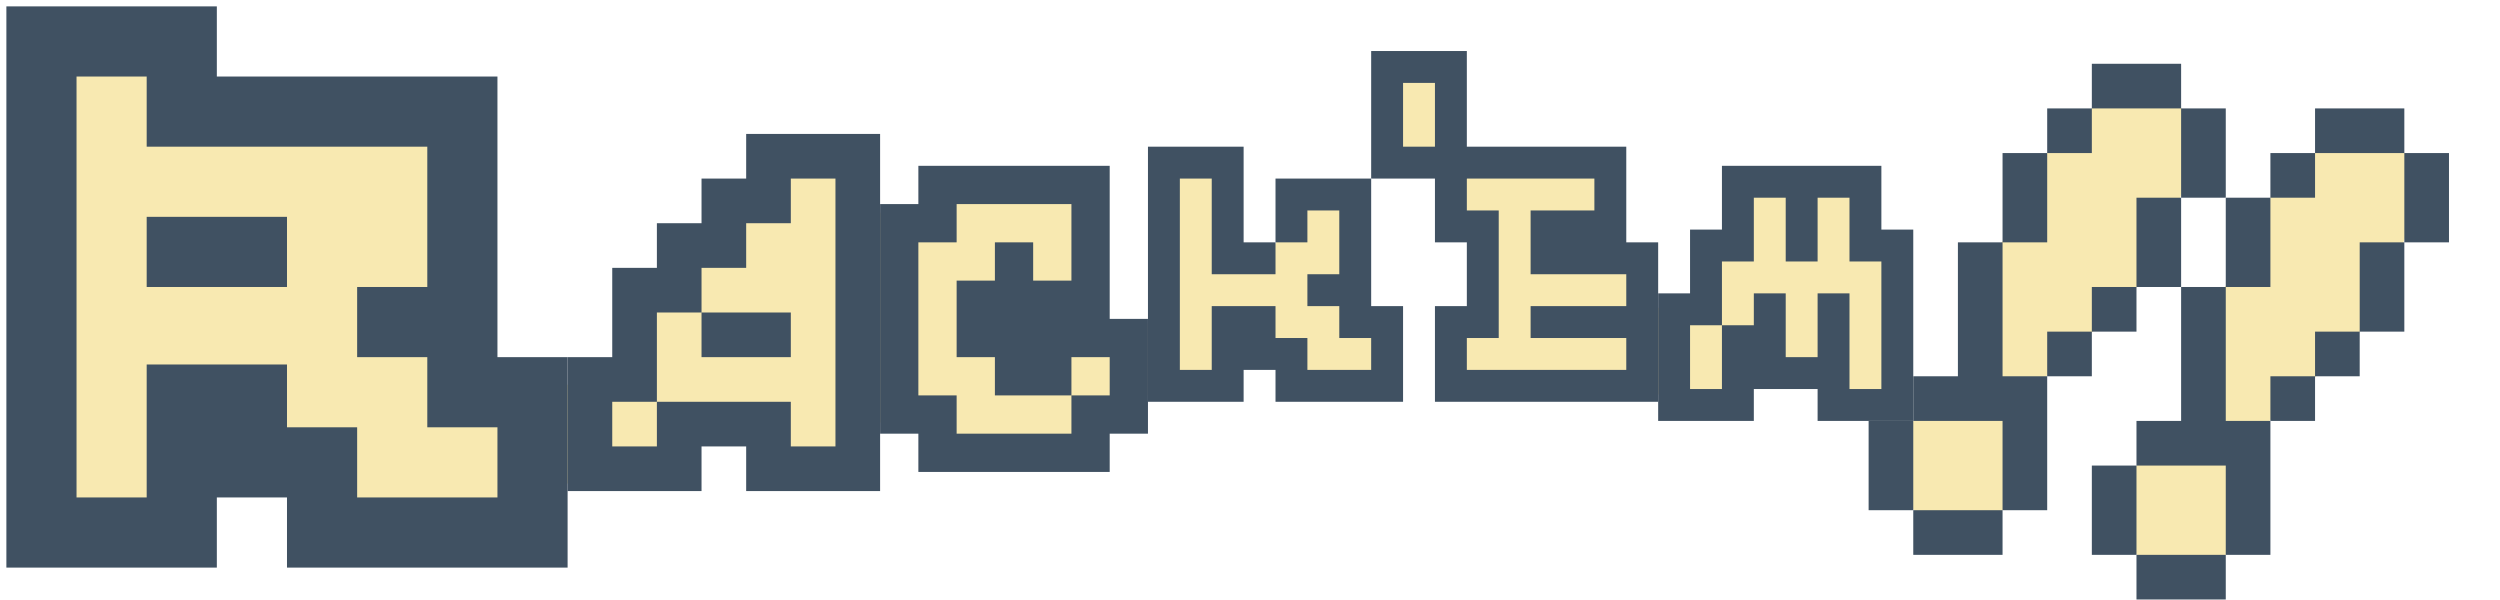
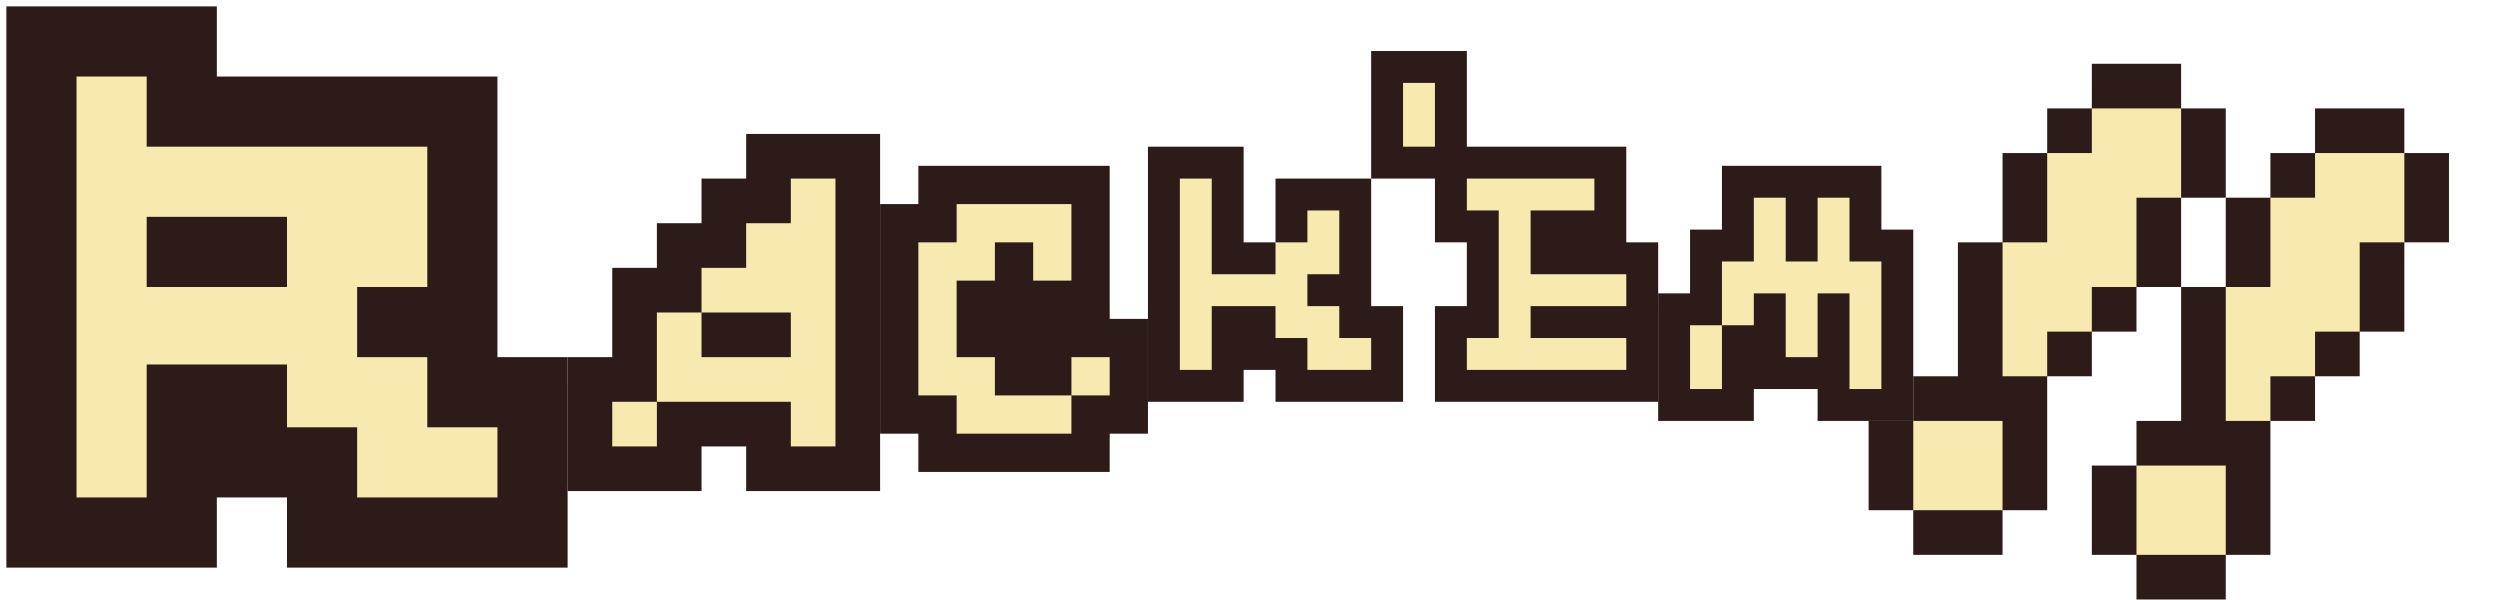
<svg xmlns="http://www.w3.org/2000/svg" width="392px" height="94px" viewBox="0 0 392 94" version="1.1">
  <description>Created with Sketch (http://www.bohemiancoding.com/sketch)</description>
  <defs />
  <g id="Page-1" stroke="none" stroke-width="1" fill="none" fill-rule="evenodd">
    <path d="M4.99,7.99 L29.453,6.744 L34.051,17.928 L72.678,18.174 L75.402,61.143 L101.984,59.525 L102.484,46.617 L124.646,25.367 L134.077,25.367 L139.652,36.551 L146.314,33.754 L151.463,28.719 L172.574,29.092 L171.947,51.193 L183.131,50.449 L183.131,24.994 L193.834,25.367 L193.707,40.766 L198.436,40.766 L204.219,31.284 L211.056,31.284 L215.232,50.801 L218.367,56.028 L217.313,61.143 L205.331,61.143 L195.717,54.016 L191.304,59.525 L173.584,63.336 L170.105,68.443 L148.994,70.934 L141.059,63.336 L136.213,68.07 L136.213,74.529 L124.646,74.529 L118.932,68.07 L108.377,68.07 L107.631,75.168 L86.146,75.912 L81.922,84.852 L53.361,85.096 L41.953,70.934 L28.418,81.744 L8.18,82.244 L4.99,7.99 Z" id="Path-3" fill="#F8E9B1" />
    <path d="M217.793,11 L218.783,24.994 L229.104,24.994 L229.104,33.699 L234.445,38.307 L234.818,51.203 L227.967,52.076 L227.711,60.732 L271.684,62.26 L276.775,56.817 L286.492,59.68 L289.491,63.526 L298.793,62.26 L297.249,40.244 L292.339,38.148 L292.339,29.08 L283.268,29.08 L273.51,29.08 L273.51,38.148 L267.731,40.244 L267.731,46.832 L258.293,48.59 L254.676,40.244 L251.089,25.209 L234.299,25.209 L228.468,23.469 L227.711,11 L217.793,11 Z" id="Path-4" fill="#F8E9B1" />
    <g id="!" transform="translate(293, 10)">
      <path d="M45.512,3.571 L52.745,10.557 L48.486,21.951 L40.508,38.027 L33.522,43.212 L24.954,51.938 L22.719,68.392 L18.279,72.462 L9.492,72.494 L4.621,67.37 L4.53,58.238 L10.801,52.68 L17.909,48.426 L17.97,30.892 L24.52,24.276 L28.96,11.238 L38.644,4.38 L45.512,3.571 Z" id="Path-1" fill="#F8E9B1" />
-       <path d="M0,56 L0,63 L7,63 L7,56 L0,56 Z M0,63 L0,70 L7,70 L7,63 L0,63 Z M7,70 L7,77 L14,77 L14,70 L7,70 Z M14,70 L14,77 L21,77 L21,70 L14,70 Z M21,63 L21,70 L28,70 L28,63 L21,63 Z M21,56 L21,63 L28,63 L28,56 L21,56 Z M7,49 L7,56 L14,56 L14,49 L7,49 Z M14,49 L14,56 L21,56 L21,49 L14,49 Z M21,49 L21,56 L28,56 L28,49 L21,49 Z M14,42 L14,49 L21,49 L21,42 L14,42 Z M14,35 L14,42 L21,42 L21,35 L14,35 Z M14,28 L14,35 L21,35 L21,28 L14,28 Z M21,21 L21,28 L28,28 L28,21 L21,21 Z M21,14 L21,21 L28,21 L28,14 L21,14 Z M28,7 L28,14 L35,14 L35,7 L28,7 Z M35,0 L35,7 L42,7 L42,0 L35,0 Z M42,0 L42,7 L49,7 L49,0 L42,0 Z M49,7 L49,14 L56,14 L56,7 L49,7 Z M49,14 L49,21 L56,21 L56,14 L49,14 Z M42,21 L42,28 L49,28 L49,21 L42,21 Z M42,28 L42,35 L49,35 L49,28 L42,28 Z M35,35 L35,42 L42,42 L42,35 L35,35 Z M28,42 L28,49 L35,49 L35,42 L28,42 Z" id="Rectangle-1" fill="#405162" />
+       <path d="M0,56 L0,63 L7,63 L7,56 L0,56 Z M0,63 L0,70 L7,70 L7,63 L0,63 Z M7,70 L7,77 L14,77 L14,70 L7,70 Z M14,70 L14,77 L21,77 L21,70 L14,70 Z M21,63 L21,70 L28,70 L28,63 L21,63 Z M21,56 L21,63 L28,63 L28,56 L21,56 Z M7,49 L7,56 L14,56 L14,49 L7,49 Z M14,49 L14,56 L21,56 L21,49 L14,49 Z M21,49 L21,56 L28,56 L28,49 L21,49 Z M14,42 L14,49 L21,49 L21,42 L14,42 Z M14,35 L14,42 L21,42 L21,35 L14,35 Z M14,28 L14,35 L21,35 L21,28 L14,28 Z M21,21 L21,28 L28,28 L28,21 L21,21 Z M21,14 L21,21 L28,21 L28,14 L21,14 Z M28,7 L28,14 L35,14 L35,7 L28,7 Z M35,0 L35,7 L42,7 L42,0 L35,0 Z M42,0 L42,7 L49,7 L49,0 L42,0 Z M49,7 L49,14 L56,14 L56,7 L49,7 Z M49,14 L49,21 L56,21 L56,14 L49,14 Z M42,21 L42,28 L49,28 L49,21 L42,21 Z M42,28 L42,35 L49,35 L49,28 L42,28 Z M35,35 L35,42 L42,42 L42,35 L35,35 Z M28,42 L28,49 L35,49 L35,42 L28,42 Z" id="Rectangle-1" fill="#2D1B19" />
    </g>
    <g id="!" transform="translate(328, 17)">
      <path d="M45.512,3.571 L52.745,10.557 L48.486,21.951 L40.508,38.027 L33.522,43.212 L24.954,51.938 L22.719,68.392 L18.279,72.462 L9.492,72.494 L4.621,67.37 L4.53,58.238 L10.801,52.68 L17.909,48.426 L17.97,30.892 L24.52,24.276 L28.96,11.238 L38.644,4.38 L45.512,3.571 Z" id="Path-1" fill="#F8E9B1" />
-       <path d="M0,56 L0,63 L7,63 L7,56 L0,56 Z M0,63 L0,70 L7,70 L7,63 L0,63 Z M7,70 L7,77 L14,77 L14,70 L7,70 Z M14,70 L14,77 L21,77 L21,70 L14,70 Z M21,63 L21,70 L28,70 L28,63 L21,63 Z M21,56 L21,63 L28,63 L28,56 L21,56 Z M7,49 L7,56 L14,56 L14,49 L7,49 Z M14,49 L14,56 L21,56 L21,49 L14,49 Z M21,49 L21,56 L28,56 L28,49 L21,49 Z M14,42 L14,49 L21,49 L21,42 L14,42 Z M14,35 L14,42 L21,42 L21,35 L14,35 Z M14,28 L14,35 L21,35 L21,28 L14,28 Z M21,21 L21,28 L28,28 L28,21 L21,21 Z M21,14 L21,21 L28,21 L28,14 L21,14 Z M28,7 L28,14 L35,14 L35,7 L28,7 Z M35,0 L35,7 L42,7 L42,0 L35,0 Z M42,0 L42,7 L49,7 L49,0 L42,0 Z M49,7 L49,14 L56,14 L56,7 L49,7 Z M49,14 L49,21 L56,21 L56,14 L49,14 Z M42,21 L42,28 L49,28 L49,21 L42,21 Z M42,28 L42,35 L49,35 L49,28 L42,28 Z M35,35 L35,42 L42,42 L42,35 L35,35 Z M28,42 L28,49 L35,49 L35,42 L28,42 Z" id="Rectangle-1" fill="#405162" />
+       <path d="M0,56 L0,63 L7,63 L7,56 L0,56 Z M0,63 L0,70 L7,70 L7,63 L0,63 Z M7,70 L7,77 L14,77 L14,70 L7,70 Z M14,70 L14,77 L21,77 L21,70 L14,70 Z M21,63 L21,70 L28,70 L28,63 L21,63 Z M21,56 L21,63 L28,63 L28,56 L21,56 Z M7,49 L7,56 L14,56 L14,49 L7,49 Z M14,49 L14,56 L21,56 L21,49 L14,49 Z M21,49 L21,56 L28,56 L28,49 L21,49 Z M14,42 L14,49 L21,49 L21,42 L14,42 Z M14,35 L14,42 L21,42 L21,35 L14,35 Z M14,28 L14,35 L21,35 L21,28 L14,28 Z M21,21 L21,28 L28,28 L28,21 L21,21 Z M21,14 L21,21 L28,21 L28,14 L21,14 Z M28,7 L28,14 L35,14 L35,7 L28,7 Z M35,0 L35,7 L42,7 L42,0 L35,0 Z M42,0 L42,7 L49,7 L49,0 L42,0 Z M49,7 L49,14 L56,14 L56,7 L49,7 Z M49,14 L49,21 L56,21 L56,14 L49,14 Z M42,21 L42,28 L49,28 L49,21 L42,21 Z M42,28 L42,35 L49,35 L49,28 L42,28 Z M35,35 L35,42 L42,42 L42,35 L35,35 Z M28,42 L28,49 L35,49 L35,42 L28,42 Z" id="Rectangle-1" fill="#2D1B19" />
    </g>
-     <path d="M270,26 L270,31 L275,31 L275,26 L270,26 Z M275,26 L275,31 L280,31 L280,26 L275,26 Z M280,26 L280,31 L285,31 L285,26 L280,26 Z M280,31 L280,36 L285,36 L285,31 L280,31 Z M280,36 L280,41 L285,41 L285,36 L280,36 Z M285,26 L285,31 L290,31 L290,26 L285,26 Z M290,26 L290,31 L295,31 L295,26 L290,26 Z M290,31 L290,36 L295,36 L295,31 L290,31 Z M290,36 L290,41 L295,41 L295,36 L290,36 Z M295,36 L295,41 L300,41 L300,36 L295,36 Z M295,41 L295,46 L300,46 L300,41 L295,41 Z M270,31 L270,36 L275,36 L275,31 L270,31 Z M270,36 L270,41 L275,41 L275,36 L270,36 Z M265,36 L265,41 L270,41 L270,36 L265,36 Z M265,41 L265,46 L270,46 L270,41 L265,41 Z M265,46 L265,51 L270,51 L270,46 L265,46 Z M260,46 L260,51 L265,51 L265,46 L260,46 Z M260,51 L260,56 L265,56 L265,51 L260,51 Z M260,56 L260,61 L265,61 L265,56 L260,56 Z M260,61 L260,66 L265,66 L265,61 L260,61 Z M265,61 L265,66 L270,66 L270,61 L265,61 Z M270,61 L270,66 L275,66 L275,61 L270,61 Z M270,56 L270,61 L275,61 L275,56 L270,56 Z M270,51 L270,56 L275,56 L275,51 L270,51 Z M275,51 L275,56 L280,56 L280,51 L275,51 Z M275,46 L275,51 L280,51 L280,46 L275,46 Z M275,56 L275,61 L280,61 L280,56 L275,56 Z M280,56 L280,61 L285,61 L285,56 L280,56 Z M285,56 L285,61 L290,61 L290,56 L285,56 Z M285,51 L285,56 L290,56 L290,51 L285,51 Z M285,46 L285,51 L290,51 L290,46 L285,46 Z M285,61 L285,66 L290,66 L290,61 L285,61 Z M290,61 L290,66 L295,66 L295,61 L290,61 Z M295,61 L295,66 L300,66 L300,61 L295,61 Z M295,56 L295,61 L300,61 L300,56 L295,56 Z M295,51 L295,56 L300,56 L300,51 L295,51 Z M295,46 L295,51 L300,51 L300,46 L295,46 Z" id="M" fill="#405162" />
-     <path d="M225,23 L225,28 L230,28 L230,23 L225,23 Z M225,28 L225,33 L230,33 L230,28 L225,28 Z M225,33 L225,38 L230,38 L230,33 L225,33 Z M230,33 L230,38 L235,38 L235,33 L230,33 Z M230,23 L230,28 L235,28 L235,23 L230,23 Z M235,23 L235,28 L240,28 L240,23 L235,23 Z M230,43 L230,48 L235,48 L235,43 L230,43 Z M230,48 L230,53 L235,53 L235,48 L230,48 Z M225,48 L225,53 L230,53 L230,48 L225,48 Z M225,53 L225,58 L230,58 L230,53 L225,53 Z M225,58 L225,63 L230,63 L230,58 L225,58 Z M230,58 L230,63 L235,63 L235,58 L230,58 Z M235,58 L235,63 L240,63 L240,58 L235,58 Z M240,48 L240,53 L245,53 L245,48 L240,48 Z M245,48 L245,53 L250,53 L250,48 L245,48 Z M250,48 L250,53 L255,53 L255,48 L250,48 Z M255,48 L255,53 L260,53 L260,48 L255,48 Z M255,43 L255,48 L260,48 L260,43 L255,43 Z M255,38 L255,43 L260,43 L260,38 L255,38 Z M250,38 L250,43 L255,43 L255,38 L250,38 Z M245,38 L245,43 L250,43 L250,38 L245,38 Z M240,38 L240,43 L245,43 L245,38 L240,38 Z M240,33 L240,38 L245,38 L245,33 L240,33 Z M245,33 L245,38 L250,38 L250,33 L245,33 Z M240,23 L240,28 L245,28 L245,23 L240,23 Z M245,23 L245,28 L250,28 L250,23 L245,23 Z M250,23 L250,28 L255,28 L255,23 L250,23 Z M250,28 L250,33 L255,33 L255,28 L250,28 Z M250,33 L250,38 L255,38 L255,33 L250,33 Z M255,53 L255,58 L260,58 L260,53 L255,53 Z M255,58 L255,63 L260,63 L260,58 L255,58 Z M240,58 L240,63 L245,63 L245,58 L240,58 Z M245,58 L245,63 L250,63 L250,58 L245,58 Z M250,58 L250,63 L255,63 L255,58 L250,58 Z M230,38 L230,43 L235,43 L235,38 L230,38 Z" id="E" fill="#405162" />
-     <path d="M215,8 L215,13 L220,13 L220,8 L215,8 Z M220,8 L220,13 L225,13 L225,8 L220,8 Z M225,8 L225,13 L230,13 L230,8 L225,8 Z M215,13 L215,18 L220,18 L220,13 L215,13 Z M215,18 L215,23 L220,23 L220,18 L215,18 Z M215,23 L215,28 L220,28 L220,23 L215,23 Z M220,23 L220,28 L225,28 L225,23 L220,23 Z M225,23 L225,28 L230,28 L230,23 L225,23 Z M225,18 L225,23 L230,23 L230,18 L225,18 Z M225,13 L225,18 L230,18 L230,13 L225,13 Z" id="apos" fill="#405162" />
-     <path d="M180,23 L180,28 L185,28 L185,23 L180,23 Z M185,23 L185,28 L190,28 L190,23 L185,23 Z M190,23 L190,28 L195,28 L195,23 L190,23 Z M190,28 L190,33 L195,33 L195,28 L190,28 Z M190,33 L190,38 L195,38 L195,33 L190,33 Z M190,38 L190,43 L195,43 L195,38 L190,38 Z M195,38 L195,43 L200,43 L200,38 L195,38 Z M200,33 L200,38 L205,38 L205,33 L200,33 Z M200,28 L200,33 L205,33 L205,28 L200,28 Z M205,28 L205,33 L210,33 L210,28 L205,28 Z M210,28 L210,33 L215,33 L215,28 L210,28 Z M210,33 L210,38 L215,38 L215,33 L210,33 Z M210,38 L210,43 L215,43 L215,38 L210,38 Z M210,43 L210,48 L215,48 L215,43 L210,43 Z M205,43 L205,48 L210,48 L210,43 L205,43 Z M210,48 L210,53 L215,53 L215,48 L210,48 Z M215,48 L215,53 L220,53 L220,48 L215,48 Z M215,53 L215,58 L220,58 L220,53 L215,53 Z M215,58 L215,63 L220,63 L220,58 L215,58 Z M180,28 L180,33 L185,33 L185,28 L180,28 Z M180,33 L180,38 L185,38 L185,33 L180,33 Z M180,38 L180,43 L185,43 L185,38 L180,38 Z M180,43 L180,48 L185,48 L185,43 L180,43 Z M180,48 L180,53 L185,53 L185,48 L180,48 Z M180,53 L180,58 L185,58 L185,53 L180,53 Z M180,58 L180,63 L185,63 L185,58 L180,58 Z M185,58 L185,63 L190,63 L190,58 L185,58 Z M190,58 L190,63 L195,63 L195,58 L190,58 Z M190,53 L190,58 L195,58 L195,53 L190,53 Z M190,48 L190,53 L195,53 L195,48 L190,48 Z M195,48 L195,53 L200,53 L200,48 L195,48 Z M200,53 L200,58 L205,58 L205,53 L200,53 Z M195,53 L195,58 L200,58 L200,53 L195,53 Z M200,58 L200,63 L205,63 L205,58 L200,58 Z M205,58 L205,63 L210,63 L210,58 L205,58 Z M210,58 L210,63 L215,63 L215,58 L210,58 Z" id="K" fill="#405162" />
-     <path d="M138,32 L138,38 L144,38 L144,32 L138,32 Z M144,32 L144,38 L150,38 L150,32 L144,32 Z M144,26 L144,32 L150,32 L150,26 L144,26 Z M150,26 L150,32 L156,32 L156,26 L150,26 Z M156,26 L156,32 L162,32 L162,26 L156,26 Z M162,26 L162,32 L168,32 L168,26 L162,26 Z M168,26 L168,32 L174,32 L174,26 L168,26 Z M168,32 L168,38 L174,38 L174,32 L168,32 Z M168,38 L168,44 L174,44 L174,38 L168,38 Z M168,44 L168,50 L174,50 L174,44 L168,44 Z M168,50 L168,56 L174,56 L174,50 L168,50 Z M174,50 L174,56 L180,56 L180,50 L174,50 Z M174,56 L174,62 L180,62 L180,56 L174,56 Z M174,62 L174,68 L180,68 L180,62 L174,62 Z M168,62 L168,68 L174,68 L174,62 L168,62 Z M162,68 L162,74 L168,74 L168,68 L162,68 Z M168,68 L168,74 L174,74 L174,68 L168,68 Z M162,56 L162,62 L168,62 L168,56 L162,56 Z M156,56 L156,62 L162,62 L162,56 L156,56 Z M150,50 L150,56 L156,56 L156,50 L150,50 Z M150,44 L150,50 L156,50 L156,44 L150,44 Z M156,38 L156,44 L162,44 L162,38 L156,38 Z M156,44 L156,50 L162,50 L162,44 L156,44 Z M156,50 L156,56 L162,56 L162,50 L156,50 Z M162,50 L162,56 L168,56 L168,50 L162,50 Z M162,44 L162,50 L168,50 L168,44 L162,44 Z M138,38 L138,44 L144,44 L144,38 L138,38 Z M138,44 L138,50 L144,50 L144,44 L138,44 Z M138,50 L138,56 L144,56 L144,50 L138,50 Z M138,56 L138,62 L144,62 L144,56 L138,56 Z M138,62 L138,68 L144,68 L144,62 L138,62 Z M144,62 L144,68 L150,68 L150,62 L144,62 Z M144,68 L144,74 L150,74 L150,68 L144,68 Z M150,68 L150,74 L156,74 L156,68 L150,68 Z M156,68 L156,74 L162,74 L162,68 L156,68 Z" id="C" fill="#405162" />
-     <path d="M117,21 L124,21 L124,28 L117,28 L117,21 Z M124,21 L131,21 L131,28 L124,28 L124,21 Z M131,21 L138,21 L138,28 L131,28 L131,21 Z M110,28 L117,28 L117,35 L110,35 L110,28 Z M117,28 L124,28 L124,35 L117,35 L117,28 Z M131,28 L138,28 L138,35 L131,35 L131,28 Z M103,35 L110,35 L110,42 L103,42 L103,35 Z M110,35 L117,35 L117,42 L110,42 L110,35 Z M131,35 L138,35 L138,42 L131,42 L131,35 Z M96,42 L103,42 L103,49 L96,49 L96,42 Z M103,42 L110,42 L110,49 L103,49 L103,42 Z M131,42 L138,42 L138,49 L131,49 L131,42 Z M96,49 L103,49 L103,56 L96,56 L96,49 Z M110,49 L117,49 L117,56 L110,56 L110,49 Z M117,49 L124,49 L124,56 L117,56 L117,49 Z M131,49 L138,49 L138,56 L131,56 L131,49 Z M89,56 L96,56 L96,63 L89,63 L89,56 Z M96,56 L103,56 L103,63 L96,63 L96,56 Z M131,56 L138,56 L138,63 L131,63 L131,56 Z M89,63 L96,63 L96,70 L89,70 L89,63 Z M103,63 L110,63 L110,70 L103,70 L103,63 Z M110,63 L117,63 L117,70 L110,70 L110,63 Z M117,63 L124,63 L124,70 L117,70 L117,63 Z M131,63 L138,63 L138,70 L131,70 L131,63 Z M89,70 L96,70 L96,77 L89,77 L89,70 Z M96,70 L103,70 L103,77 L96,77 L96,70 Z M103,70 L110,70 L110,77 L103,77 L103,70 Z M117,70 L124,70 L124,77 L117,77 L117,70 Z M124,70 L131,70 L131,77 L124,77 L124,70 Z M131,70 L138,70 L138,77 L131,77 L131,70 Z" id="a" fill="#405162" />
-     <path d="M45,67.576 L45,57.152 L34,57.152 L34,67.576 L34,78 L45,78 L45,67.576 L45,67.576 Z M34,67.576 L34,57.152 L23,57.152 L23,67.576 L23,78 L34,78 L34,67.576 L34,67.576 Z M1,1 L12,1 L12,12 L1,12 L1,1 Z M12,1 L23,1 L23,12 L12,12 L12,1 Z M23,1 L34,1 L34,12 L23,12 L23,1 Z M1,12 L12,12 L12,23 L1,23 L1,12 Z M23,12 L34,12 L34,23 L23,23 L23,12 Z M34,12 L45,12 L45,23 L34,23 L34,12 Z M45,12 L56,12 L56,23 L45,23 L45,12 Z M56,12 L67,12 L67,23 L56,23 L56,12 Z M67,12 L78,12 L78,23 L67,23 L67,12 Z M1,23 L12,23 L12,34 L1,34 L1,23 Z M67,23 L78,23 L78,34 L67,34 L67,23 Z M1,34 L12,34 L12,45 L1,45 L1,34 Z M23,34 L34,34 L34,45 L23,45 L23,34 Z M34,34 L45,34 L45,45 L34,45 L34,34 Z M67,34 L78,34 L78,45 L67,45 L67,34 Z M1,45 L12,45 L12,56 L1,56 L1,45 Z M56,45 L67,45 L67,56 L56,56 L56,45 Z M67,45 L78,45 L78,56 L67,56 L67,45 Z M1,56 L12,56 L12,67 L1,67 L1,56 Z M67,56 L78,56 L78,67 L67,67 L67,56 Z M78,56 L89,56 L89,67 L78,67 L78,56 Z M1,67 L12,67 L12,78 L1,78 L1,67 Z M45,67 L56,67 L56,78 L45,78 L45,67 Z M78,67 L89,67 L89,78 L78,78 L78,67 Z M1,78 L12,78 L12,89 L1,89 L1,78 Z M12,78 L23,78 L23,89 L12,89 L12,78 Z M23,78 L34,78 L34,89 L23,89 L23,78 Z M45,78 L56,78 L56,89 L45,89 L45,78 Z M56,78 L67,78 L67,89 L56,89 L56,78 Z M67,78 L78,78 L78,89 L67,89 L67,78 Z M78,78 L89,78 L89,89 L78,89 L78,78 Z" id="R" fill="#405162" />
+     <path d="M270,26 L270,31 L275,31 L275,26 L270,26 Z M275,26 L275,31 L280,31 L280,26 L275,26 Z M280,26 L280,31 L285,31 L285,26 L280,26 Z M280,31 L280,36 L285,36 L285,31 L280,31 Z M280,36 L280,41 L285,41 L285,36 L280,36 Z M285,26 L285,31 L290,31 L290,26 L285,26 Z M290,26 L290,31 L295,31 L295,26 L290,26 Z M290,31 L290,36 L295,36 L295,31 L290,31 Z M290,36 L290,41 L295,41 L295,36 L290,36 Z M295,36 L295,41 L300,41 L300,36 L295,36 Z M295,41 L295,46 L300,46 L300,41 L295,41 Z M270,31 L270,36 L275,36 L275,31 L270,31 Z M270,36 L270,41 L275,41 L275,36 L270,36 Z M265,36 L265,41 L270,41 L270,36 L265,36 Z M265,41 L265,46 L270,46 L270,41 L265,41 Z M265,46 L265,51 L270,51 L270,46 L265,46 Z M260,46 L260,51 L265,51 L265,46 L260,46 Z M260,51 L260,56 L265,56 L265,51 L260,51 Z M260,56 L260,61 L265,61 L265,56 L260,56 Z M260,61 L260,66 L265,66 L265,61 L260,61 Z M265,61 L265,66 L270,66 L270,61 L265,61 Z M270,61 L270,66 L275,66 L275,61 L270,61 Z M270,56 L270,61 L275,61 L275,56 L270,56 Z M270,51 L270,56 L275,56 L275,51 L270,51 Z M275,51 L275,56 L280,56 L280,51 L275,51 Z M275,46 L275,51 L280,51 L280,46 L275,46 Z M275,56 L275,61 L280,61 L280,56 L275,56 Z M280,56 L280,61 L285,61 L285,56 L280,56 Z M285,56 L285,61 L290,61 L290,56 L285,56 Z M285,51 L285,56 L290,56 L290,51 L285,51 Z M285,46 L285,51 L290,51 L290,46 L285,46 Z M285,61 L285,66 L290,66 L290,61 L285,61 Z M290,61 L290,66 L295,66 L295,61 L290,61 Z M295,61 L295,66 L300,66 L300,61 L295,61 Z M295,56 L295,61 L300,61 L300,56 L295,56 Z M295,51 L295,56 L300,56 L300,51 L295,51 Z M295,46 L295,51 L300,51 L300,46 L295,46 Z" id="M" fill="#2D1B19" />
+     <path d="M225,23 L225,28 L230,28 L230,23 L225,23 Z M225,28 L225,33 L230,33 L230,28 L225,28 Z M225,33 L225,38 L230,38 L230,33 L225,33 Z M230,33 L230,38 L235,38 L235,33 L230,33 Z M230,23 L230,28 L235,28 L235,23 L230,23 Z M235,23 L235,28 L240,28 L240,23 L235,23 Z M230,43 L230,48 L235,48 L235,43 L230,43 Z M230,48 L230,53 L235,53 L235,48 L230,48 Z M225,48 L225,53 L230,53 L230,48 L225,48 Z M225,53 L225,58 L230,58 L230,53 L225,53 Z M225,58 L225,63 L230,63 L230,58 L225,58 Z M230,58 L230,63 L235,63 L235,58 L230,58 Z M235,58 L235,63 L240,63 L240,58 L235,58 Z M240,48 L240,53 L245,53 L245,48 L240,48 Z M245,48 L245,53 L250,53 L250,48 L245,48 Z M250,48 L250,53 L255,53 L255,48 L250,48 Z M255,48 L255,53 L260,53 L260,48 L255,48 Z M255,43 L255,48 L260,48 L260,43 L255,43 Z M255,38 L255,43 L260,43 L260,38 L255,38 Z M250,38 L250,43 L255,43 L255,38 L250,38 Z M245,38 L245,43 L250,43 L250,38 L245,38 Z M240,38 L240,43 L245,43 L245,38 L240,38 Z M240,33 L240,38 L245,38 L245,33 L240,33 Z M245,33 L245,38 L250,38 L250,33 L245,33 Z M240,23 L240,28 L245,28 L245,23 L240,23 Z M245,23 L245,28 L250,28 L250,23 L245,23 Z M250,23 L250,28 L255,28 L255,23 L250,23 Z M250,28 L250,33 L255,33 L255,28 L250,28 Z M250,33 L250,38 L255,38 L255,33 L250,33 Z M255,53 L255,58 L260,58 L260,53 L255,53 Z M255,58 L255,63 L260,63 L260,58 L255,58 Z M240,58 L240,63 L245,63 L245,58 L240,58 Z M245,58 L245,63 L250,63 L250,58 L245,58 Z M250,58 L250,63 L255,63 L255,58 L250,58 Z M230,38 L230,43 L235,43 L235,38 L230,38 Z" id="E" fill="#2D1B19" />
+     <path d="M215,8 L215,13 L220,13 L220,8 L215,8 Z M220,8 L220,13 L225,13 L225,8 L220,8 Z M225,8 L225,13 L230,13 L230,8 L225,8 Z M215,13 L215,18 L220,18 L220,13 L215,13 Z M215,18 L215,23 L220,23 L220,18 L215,18 Z M215,23 L215,28 L220,28 L220,23 L215,23 Z M220,23 L220,28 L225,28 L225,23 L220,23 Z M225,23 L225,28 L230,28 L230,23 L225,23 Z M225,18 L225,23 L230,23 L230,18 L225,18 Z M225,13 L225,18 L230,18 L230,13 L225,13 Z" id="apos" fill="#2D1B19" />
+     <path d="M180,23 L180,28 L185,28 L185,23 L180,23 Z M185,23 L185,28 L190,28 L190,23 L185,23 Z M190,23 L190,28 L195,28 L195,23 L190,23 Z M190,28 L190,33 L195,33 L195,28 L190,28 Z M190,33 L190,38 L195,38 L195,33 L190,33 Z M190,38 L190,43 L195,43 L195,38 L190,38 Z M195,38 L195,43 L200,43 L200,38 L195,38 Z M200,33 L200,38 L205,38 L205,33 L200,33 Z M200,28 L200,33 L205,33 L205,28 L200,28 Z M205,28 L205,33 L210,33 L210,28 L205,28 Z M210,28 L210,33 L215,33 L215,28 L210,28 Z M210,33 L210,38 L215,38 L215,33 L210,33 Z M210,38 L210,43 L215,43 L215,38 L210,38 Z M210,43 L210,48 L215,48 L215,43 L210,43 Z M205,43 L205,48 L210,48 L210,43 L205,43 Z M210,48 L210,53 L215,53 L215,48 L210,48 Z M215,48 L215,53 L220,53 L220,48 L215,48 Z M215,53 L215,58 L220,58 L220,53 L215,53 Z M215,58 L215,63 L220,63 L220,58 L215,58 Z M180,28 L180,33 L185,33 L185,28 L180,28 Z M180,33 L180,38 L185,38 L185,33 L180,33 Z M180,38 L180,43 L185,43 L185,38 L180,38 Z M180,43 L180,48 L185,48 L185,43 L180,43 Z M180,48 L180,53 L185,53 L185,48 L180,48 Z M180,53 L180,58 L185,58 L185,53 L180,53 Z M180,58 L180,63 L185,63 L185,58 L180,58 Z M185,58 L185,63 L190,63 L190,58 L185,58 Z M190,58 L190,63 L195,63 L195,58 L190,58 Z M190,53 L190,58 L195,58 L195,53 L190,53 Z M190,48 L190,53 L195,53 L195,48 L190,48 Z M195,48 L195,53 L200,53 L200,48 L195,48 Z M200,53 L200,58 L205,58 L205,53 L200,53 Z M195,53 L195,58 L200,58 L200,53 L195,53 Z M200,58 L200,63 L205,63 L205,58 L200,58 Z M205,58 L205,63 L210,63 L210,58 L205,58 Z M210,58 L210,63 L215,63 L215,58 L210,58 Z" id="K" fill="#2D1B19" />
+     <path d="M138,32 L138,38 L144,38 L144,32 L138,32 Z M144,32 L144,38 L150,38 L150,32 L144,32 Z M144,26 L144,32 L150,32 L150,26 L144,26 Z M150,26 L150,32 L156,32 L156,26 L150,26 Z M156,26 L156,32 L162,32 L162,26 L156,26 Z M162,26 L162,32 L168,32 L168,26 L162,26 Z M168,26 L168,32 L174,32 L174,26 L168,26 Z M168,32 L168,38 L174,38 L174,32 L168,32 Z M168,38 L168,44 L174,44 L174,38 L168,38 Z M168,44 L168,50 L174,50 L174,44 L168,44 Z M168,50 L168,56 L174,56 L174,50 L168,50 Z M174,50 L174,56 L180,56 L180,50 L174,50 Z M174,56 L174,62 L180,62 L180,56 L174,56 Z M174,62 L174,68 L180,68 L180,62 L174,62 Z M168,62 L168,68 L174,68 L174,62 L168,62 Z M162,68 L162,74 L168,74 L168,68 L162,68 Z M168,68 L168,74 L174,74 L174,68 L168,68 Z M162,56 L162,62 L168,62 L168,56 L162,56 Z M156,56 L156,62 L162,62 L162,56 L156,56 Z M150,50 L150,56 L156,56 L156,50 L150,50 Z M150,44 L150,50 L156,50 L156,44 L150,44 Z M156,38 L156,44 L162,44 L162,38 L156,38 Z M156,44 L156,50 L162,50 L162,44 L156,44 Z M156,50 L156,56 L162,56 L162,50 L156,50 Z M162,50 L162,56 L168,56 L168,50 L162,50 Z M162,44 L162,50 L168,50 L168,44 L162,44 Z M138,38 L138,44 L144,44 L144,38 L138,38 Z M138,44 L138,50 L144,50 L144,44 L138,44 Z M138,50 L138,56 L144,56 L144,50 L138,50 Z M138,56 L138,62 L144,62 L144,56 L138,56 Z M138,62 L138,68 L144,68 L144,62 L138,62 Z M144,62 L144,68 L150,68 L150,62 L144,62 Z M144,68 L144,74 L150,74 L150,68 L144,68 Z M150,68 L150,74 L156,74 L156,68 L150,68 Z M156,68 L156,74 L162,74 L162,68 L156,68 Z" id="C" fill="#2D1B19" />
+     <path d="M117,21 L124,21 L124,28 L117,28 L117,21 Z M124,21 L131,21 L131,28 L124,28 L124,21 Z M131,21 L138,21 L138,28 L131,28 L131,21 Z M110,28 L117,28 L117,35 L110,35 L110,28 Z M117,28 L124,28 L124,35 L117,35 L117,28 Z M131,28 L138,28 L138,35 L131,35 L131,28 Z M103,35 L110,35 L110,42 L103,42 L103,35 Z M110,35 L117,35 L117,42 L110,42 L110,35 Z M131,35 L138,35 L138,42 L131,42 L131,35 Z M96,42 L103,42 L103,49 L96,49 L96,42 Z M103,42 L110,42 L110,49 L103,49 L103,42 Z M131,42 L138,42 L138,49 L131,49 L131,42 Z M96,49 L103,49 L103,56 L96,56 L96,49 Z M110,49 L117,49 L117,56 L110,56 L110,49 Z M117,49 L124,49 L124,56 L117,56 L117,49 Z M131,49 L138,49 L138,56 L131,56 L131,49 Z M89,56 L96,56 L96,63 L89,63 L89,56 Z M96,56 L103,56 L103,63 L96,63 L96,56 Z M131,56 L138,56 L138,63 L131,63 L131,56 Z M89,63 L96,63 L96,70 L89,70 L89,63 Z M103,63 L110,63 L110,70 L103,70 L103,63 Z M110,63 L117,63 L117,70 L110,70 L110,63 Z M117,63 L124,63 L124,70 L117,70 L117,63 Z M131,63 L138,63 L138,70 L131,70 L131,63 Z M89,70 L96,70 L96,77 L89,77 L89,70 Z M96,70 L103,70 L103,77 L96,77 L96,70 Z M103,70 L110,70 L110,77 L103,77 L103,70 Z M117,70 L124,70 L124,77 L117,77 L117,70 Z M124,70 L131,70 L131,77 L124,77 L124,70 Z M131,70 L138,70 L138,77 L131,77 L131,70 Z" id="a" fill="#2D1B19" />
+     <path d="M45,67.576 L45,57.152 L34,57.152 L34,67.576 L34,78 L45,78 L45,67.576 L45,67.576 Z M34,67.576 L34,57.152 L23,57.152 L23,67.576 L23,78 L34,78 L34,67.576 L34,67.576 Z M1,1 L12,1 L12,12 L1,12 L1,1 Z M12,1 L23,1 L23,12 L12,12 L12,1 Z M23,1 L34,1 L34,12 L23,12 L23,1 Z M1,12 L12,12 L12,23 L1,23 L1,12 Z M23,12 L34,12 L34,23 L23,23 L23,12 Z M34,12 L45,12 L45,23 L34,23 L34,12 Z M45,12 L56,12 L56,23 L45,23 L45,12 Z M56,12 L67,12 L67,23 L56,23 L56,12 Z M67,12 L78,12 L78,23 L67,23 L67,12 Z M1,23 L12,23 L12,34 L1,34 L1,23 Z M67,23 L78,23 L78,34 L67,34 L67,23 Z M1,34 L12,34 L12,45 L1,45 L1,34 Z M23,34 L34,34 L34,45 L23,45 L23,34 Z M34,34 L45,34 L45,45 L34,45 L34,34 Z M67,34 L78,34 L78,45 L67,45 L67,34 Z M1,45 L12,45 L12,56 L1,56 L1,45 Z M56,45 L67,45 L67,56 L56,56 L56,45 Z M67,45 L78,45 L78,56 L67,56 L67,45 Z M1,56 L12,56 L12,67 L1,67 L1,56 Z M67,56 L78,56 L78,67 L67,67 L67,56 Z M78,56 L89,56 L89,67 L78,67 L78,56 Z M1,67 L12,67 L12,78 L1,78 L1,67 Z M45,67 L56,67 L56,78 L45,78 L45,67 Z M78,67 L89,67 L89,78 L78,78 L78,67 Z M1,78 L12,78 L12,89 L1,89 L1,78 Z M12,78 L23,78 L23,89 L12,89 L12,78 Z M23,78 L34,78 L34,89 L23,89 L23,78 Z M45,78 L56,78 L56,89 L45,89 L45,78 Z M56,78 L67,78 L67,89 L56,89 L56,78 Z M67,78 L78,78 L78,89 L67,89 L67,78 Z M78,78 L89,78 L89,89 L78,89 L78,78 Z" id="R" fill="#2D1B19" />
  </g>
</svg>
